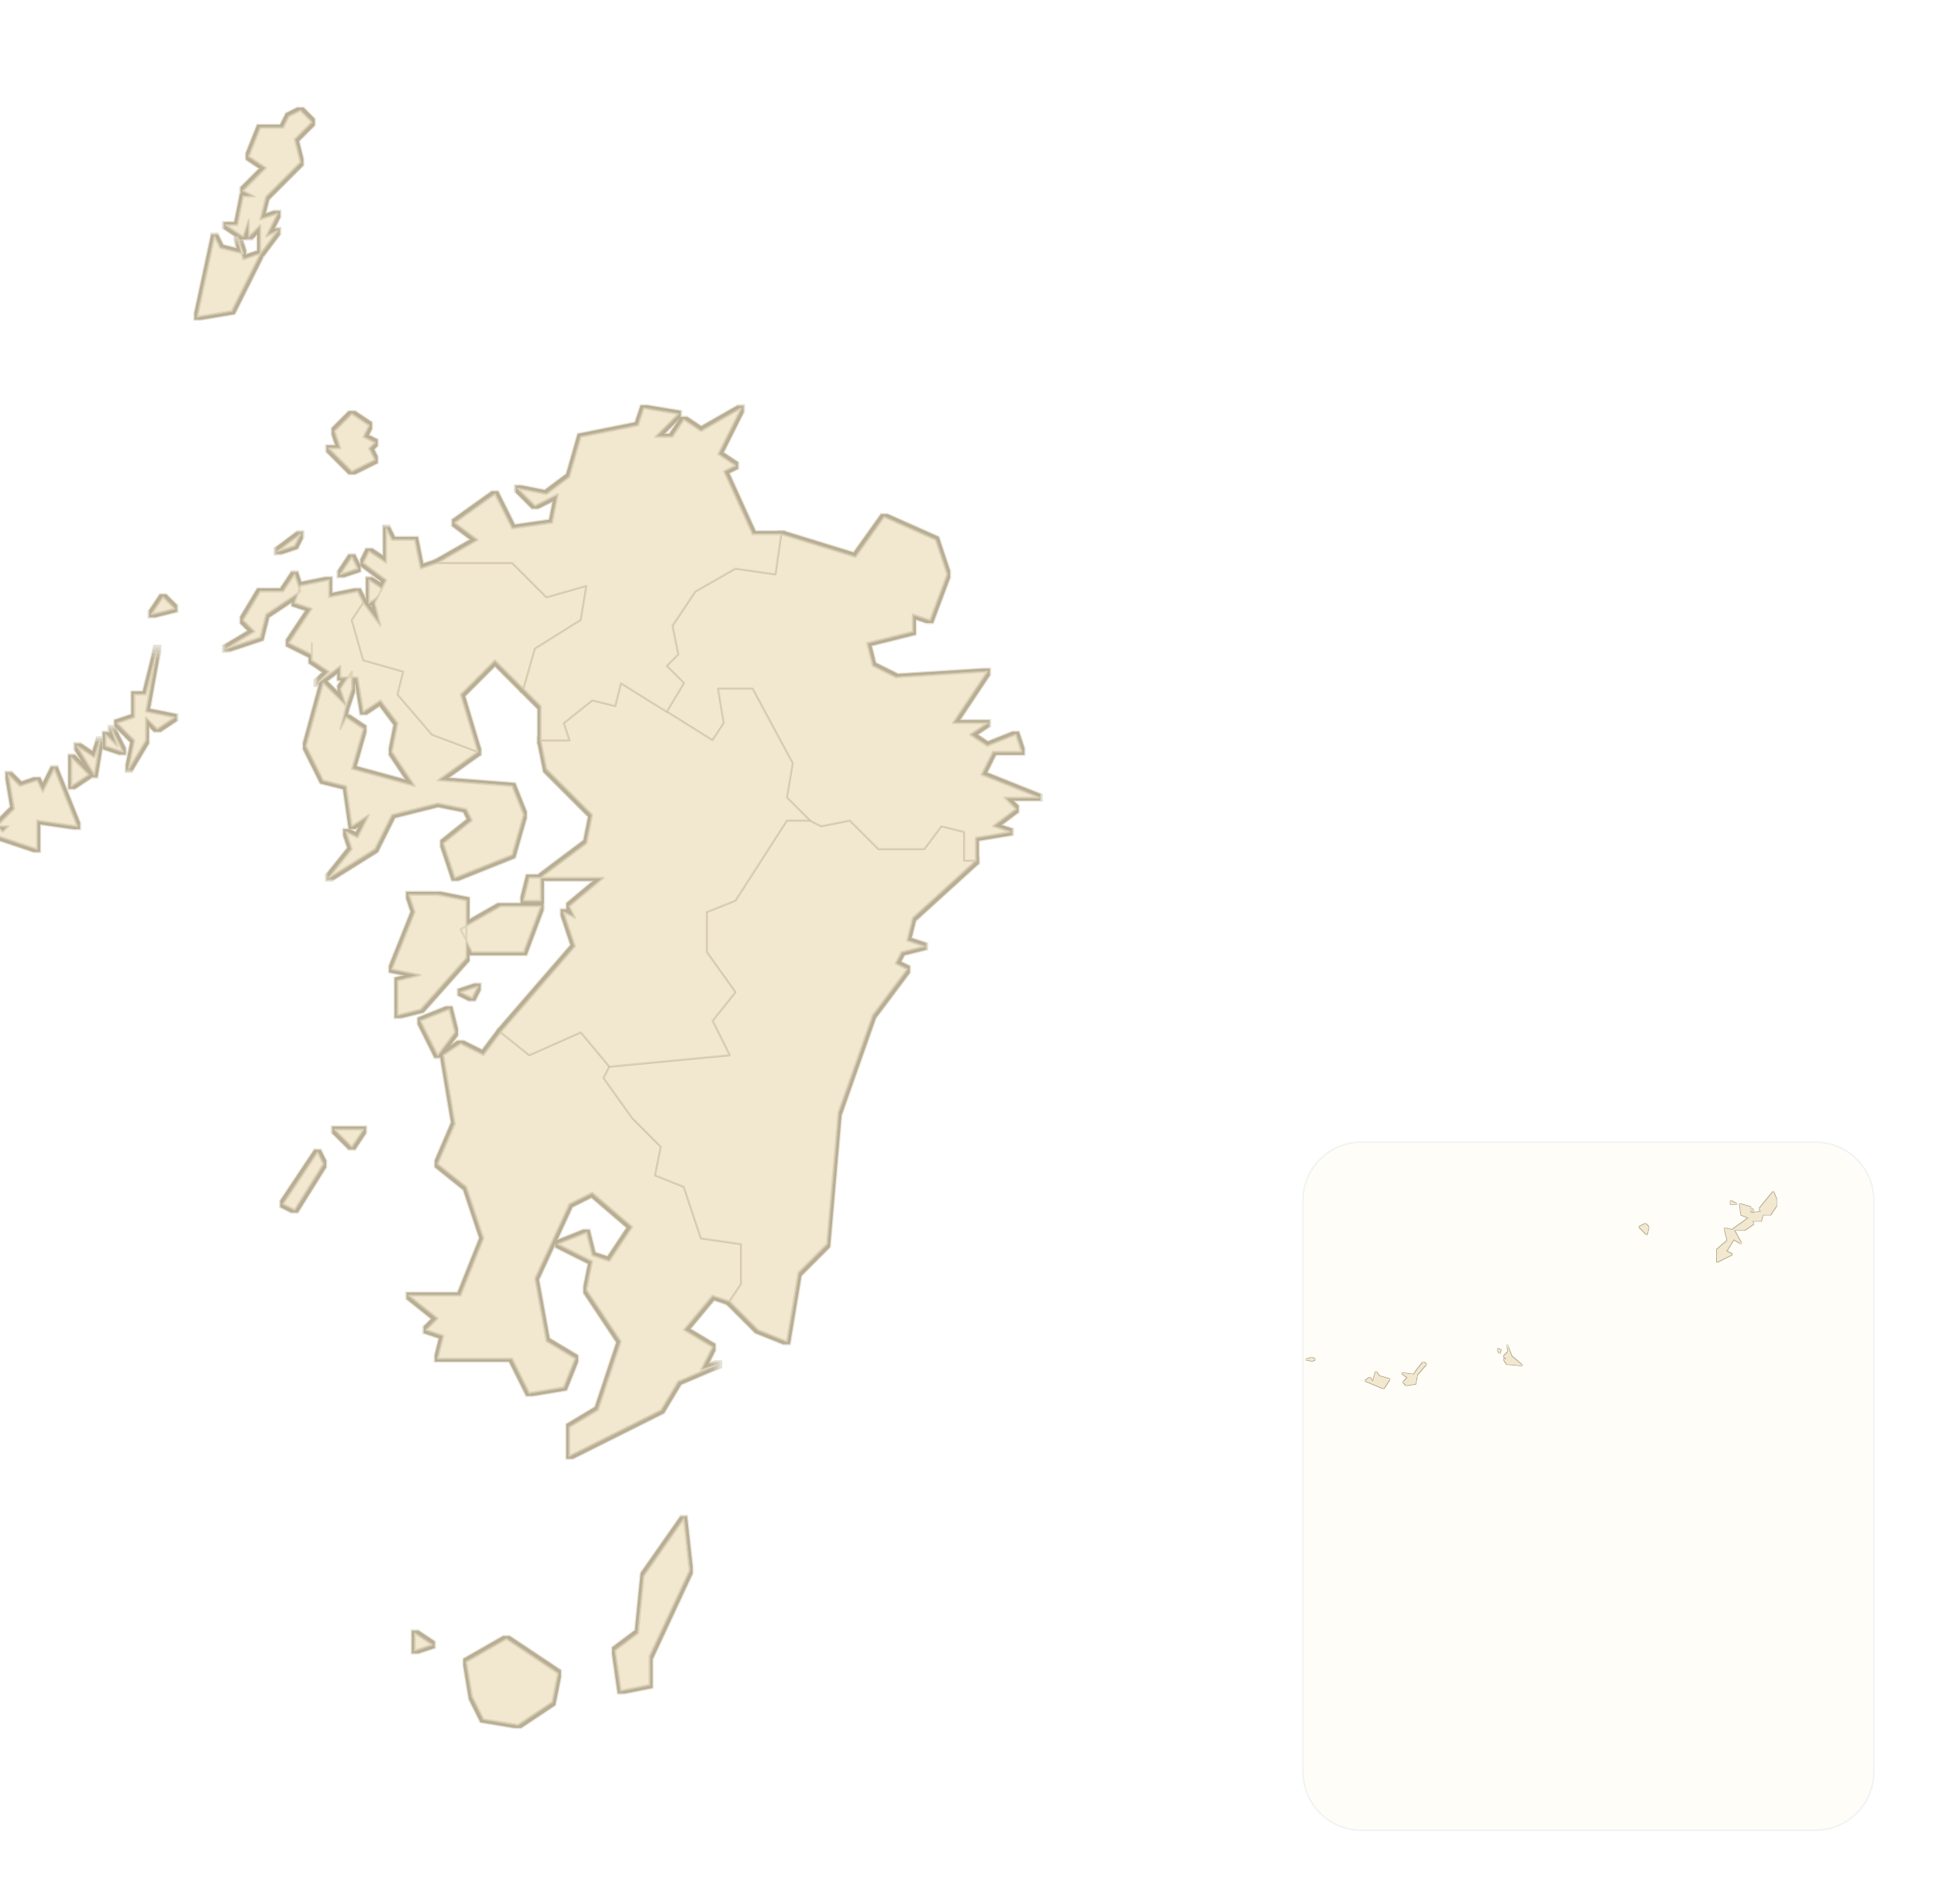
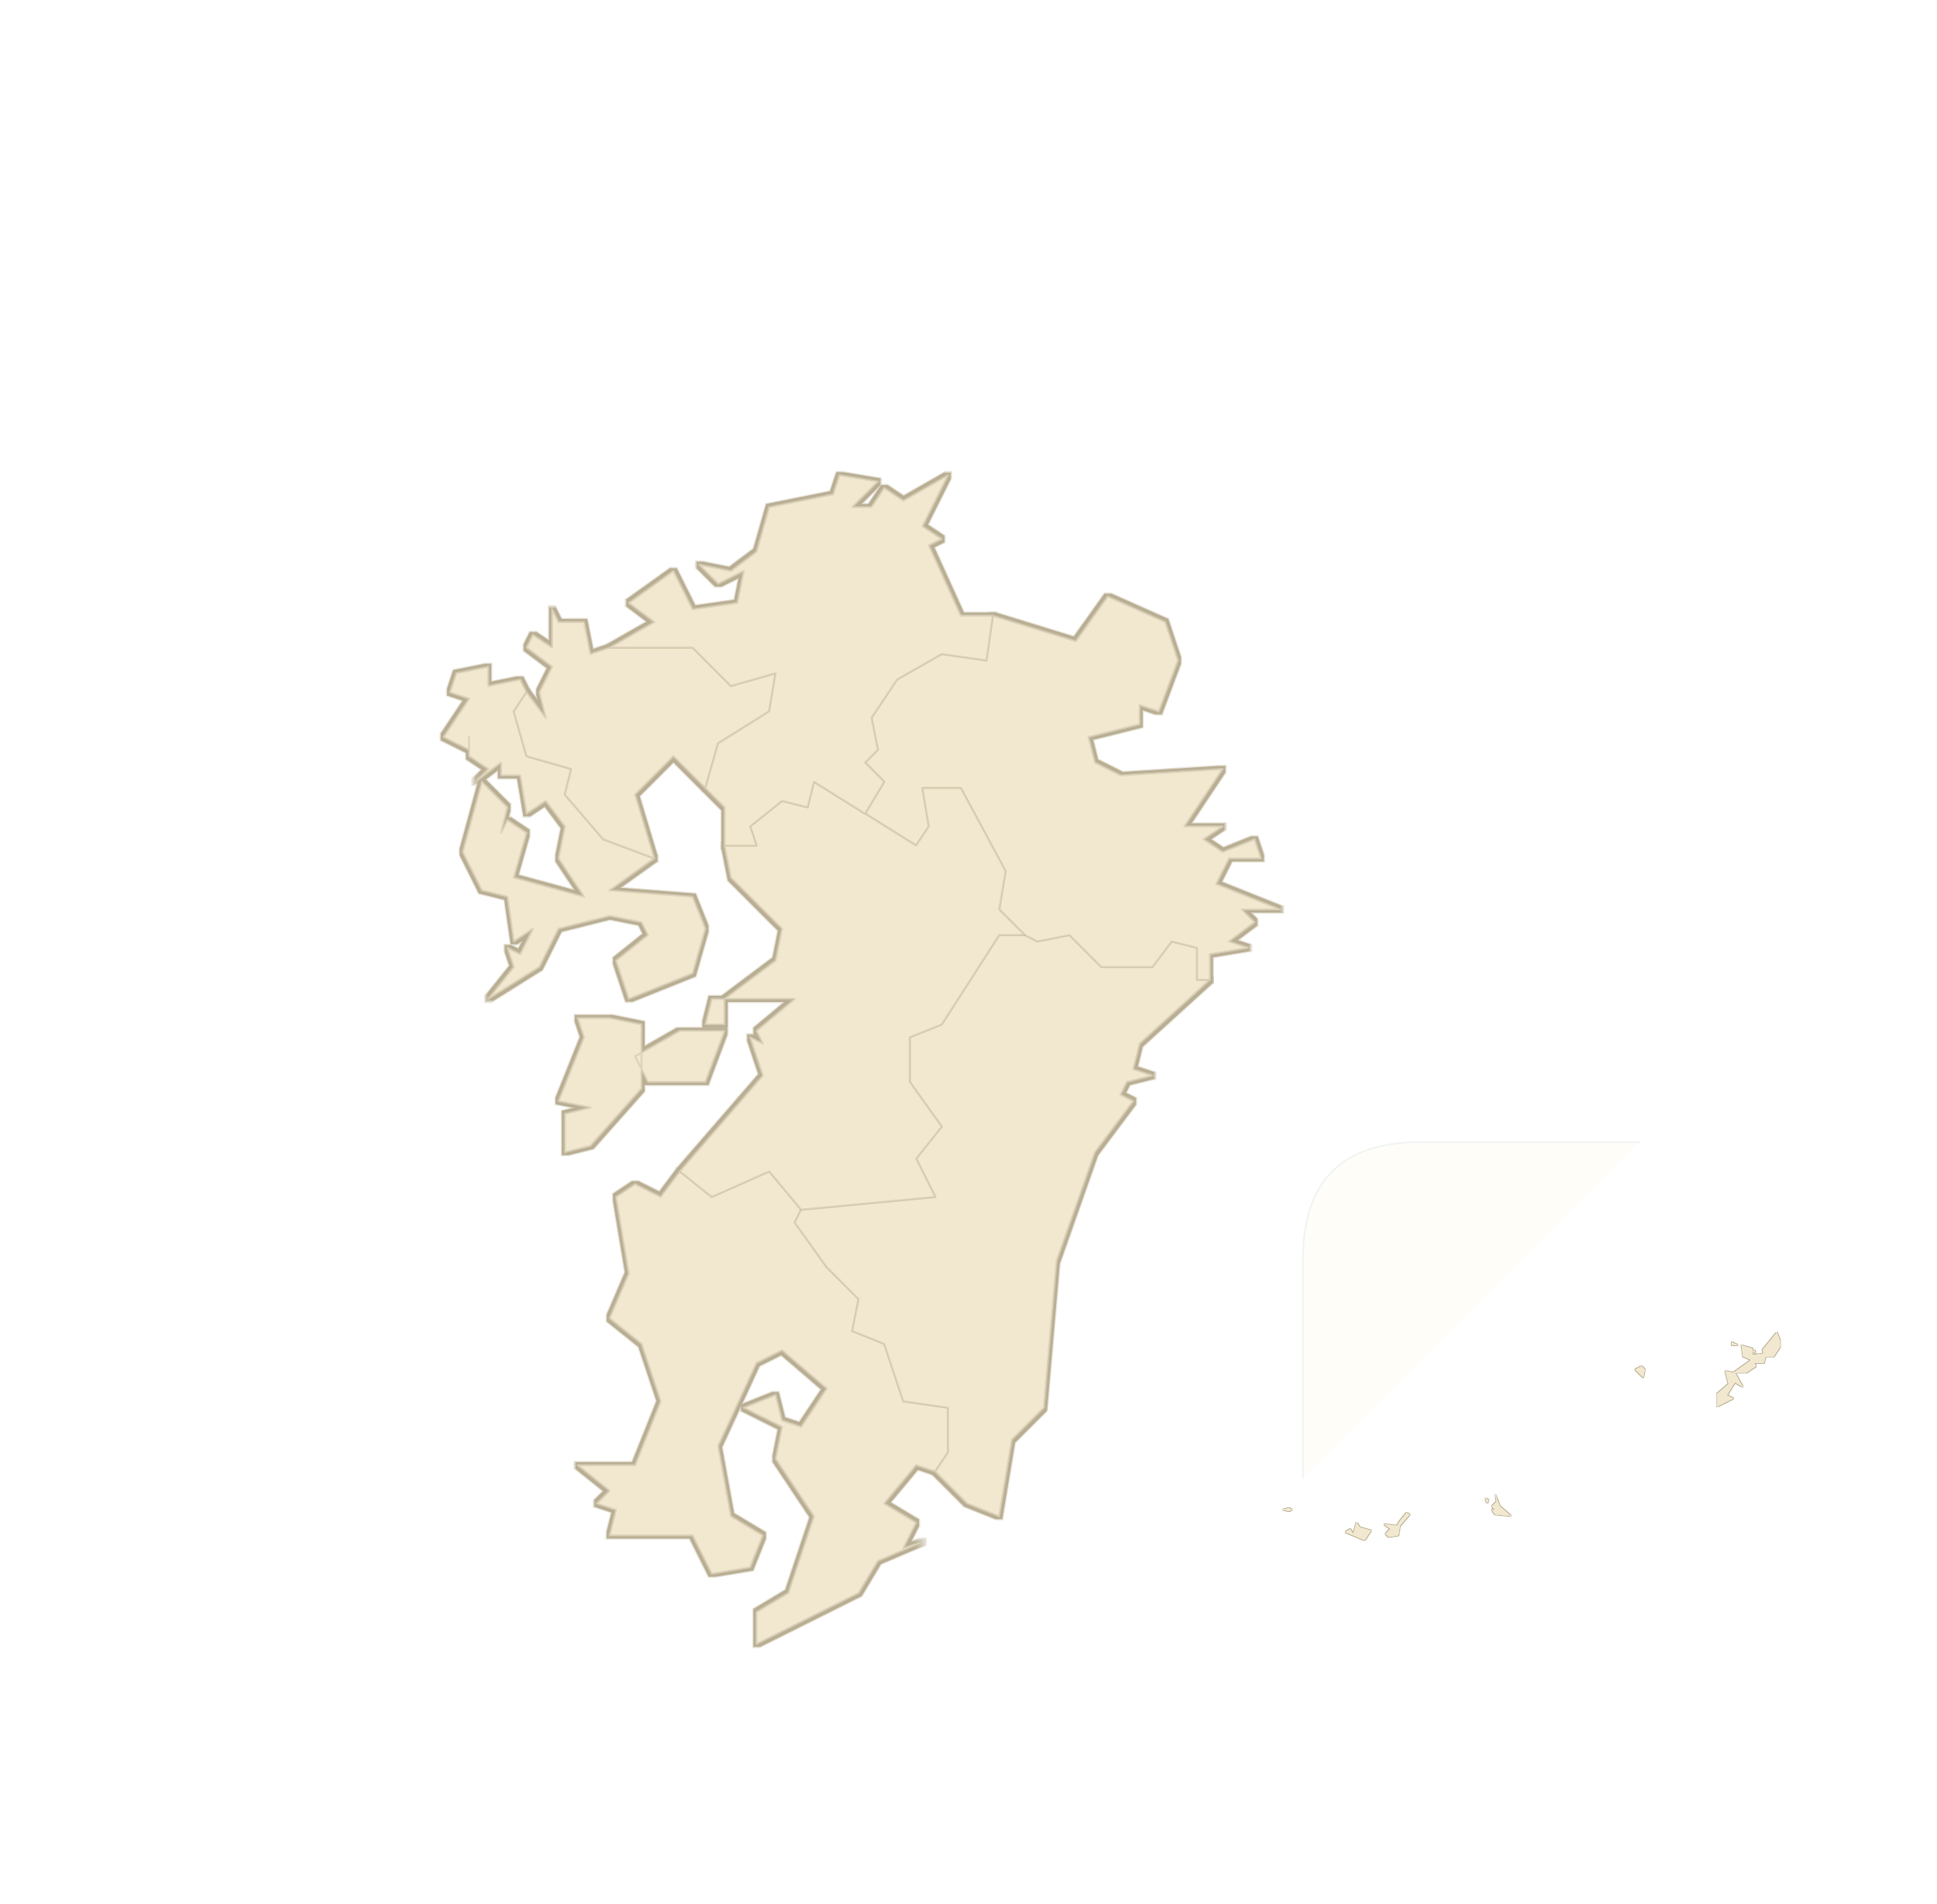
<svg xmlns="http://www.w3.org/2000/svg" viewBox="0 0 661.55 650" preserveAspectRatio="xMidYMid meet" role="img" aria-labelledby="title desc">
  <style>
  .land { fill:#F2E8CF; }
  .prefecture-boundary { fill:#F2E8CF; stroke:#B9AE92; stroke-width:0.72; stroke-opacity:0.34; stroke-linejoin:round; stroke-linecap:round; vector-effect:non-scaling-stroke; }
  .inset-frame { fill:#fffdf8; stroke:#d7e4e6; stroke-width:0.55; stroke-opacity:0.38; vector-effect:non-scaling-stroke; }
</style>
  <defs>
    <filter id="outer-outline" x="-6%" y="-6%" width="112%" height="112%" color-interpolation-filters="sRGB">
      <feMorphology in="SourceAlpha" operator="dilate" radius="0.42" result="dilated" />
      <feComposite in="dilated" in2="SourceAlpha" operator="out" result="outline" />
      <feFlood flood-color="#B9AE92" flood-opacity="1" result="outlineColor" />
      <feComposite in="outlineColor" in2="outline" operator="in" result="coloredOutline" />
      <feMerge>
        <feMergeNode in="coloredOutline" />
        <feMergeNode in="SourceGraphic" />
      </feMerge>
    </filter>
  </defs>
-   <g id="kyushu-main" transform="matrix(1.9 0 0 1.9 -12 -1310)" filter="url(#outer-outline)">
+   <g id="kyushu-main" transform="matrix(2.12 0 0 2.12 28 -1455)" filter="url(#outer-outline)">
    <g transform="matrix(1.028807 0 0 1.028807 -41.54424 -10.80658)">
      <g data-code="46" transform="translate(96, 17)">
-         <polygon points="23 949 26 951 23 952" class="prefecture-boundary" />
-         <polygon points="33 960 32 954 39 950 48 956 47 961 41 965 35 964" class="prefecture-boundary" />
-         <polygon points="64 953 64 958 59 959 58 952 62 949 63 939 70 929 71 938" class="prefecture-boundary" />
        <polygon points="38 844 43 848 52 844 57 850 56 852 61 859 66 864 65 869 70 871 73 880 80 881 80 888 78 891 75 890 70 896 75 899 73 903 76 902 69 905 66 910 50 918 50 913 55 910 59 898 53 889 54 884 48 881 53 879 54 883 57 884 61 878 54 872 50 874 44 887 46 898 51 901 49 906 43 907 40 901 27 901 28 897 25 896 27 894 22 890 31 890 35 880 32 871 27 867 30 860 28 848 31 846 35 848" class="prefecture-boundary" />
-         <polygon points="31 837 34 836 33 838" class="prefecture-boundary" />
-         <polygon points="27 848 24 842 29 840 30 844" class="prefecture-boundary" />
-         <polygon points="4 868 6 865 7 867 2 875 0 874" class="prefecture-boundary" />
-         <polygon points="12 864 9 861 14 861" class="prefecture-boundary" />
-         <polygon points="284 149 280 150 279 146 289 144" class="prefecture-boundary" />
-         <polygon points="301 126 301 118 306 118 305 122 309 126 308 129 303 132 300 128" class="prefecture-boundary" />
-         <polygon points="363 98 360 99 359 97 365 93" class="prefecture-boundary" />
-         <polygon points="344 90 331 98 335 101 330 104 327 103 329 107 323 102 325 99 316 97 324 97 325 95 321 94 335 88 337 90 339 86 344 85 342 89 344 87 345 89 347 82 349 88" class="prefecture-boundary" />
-         <polygon points="324 108 322 106 320 108 318 101 323 102 322 105 328 107 325 109 326 107" class="prefecture-boundary" />
-         <polygon points="355 12 352 16 352 13" class="prefecture-boundary" />
-         <polygon points="361 1 363 0 365 4" class="prefecture-boundary" />
      </g>
      <g data-code="45" transform="translate(152, 824)">
        <polygon points="36 0 38 1 43 0 48 5 56 5 59 1 63 2 63 7 65 7 54 17 53 21 56 22 52 23 51 25 53 26 47 34 41 51 39 74 34 79 32 91 27 89 22 84 24 81 24 74 17 73 14 64 9 62 10 57 5 52 0 45 1 43 22 41 19 35 23 30 18 23 18 16 23 14 32 0" class="prefecture-boundary" />
      </g>
      <g data-code="44" transform="translate(163, 771)">
        <polygon points="0 34 3 29 0 26 2 24 1 19 5 13 12 9 19 10 20 3 33 7 38 0 47 4 49 10 46 18 43 17 43 20 35 22 36 26 40 28 56 27 50 36 56 36 53 38 56 40 61 38 62 41 57 41 55 45 65 49 59 49 61 51 57 54 60 55 54 56 54 60 52 60 52 55 48 54 45 58 37 58 32 53 27 54 25 53 21 49 22 43 15 30 9 30 10 36 8 39" class="prefecture-boundary" />
      </g>
      <g data-code="43" transform="translate(115, 800)">
        <path d="M8,37 L13,38 L13,48 L5,57 L1,58 L1,52 L5,51 L0,50 L4,40 L3,37 L8,37 Z M20,47 L14,47 L12,43 L19,39 L26,39 L23,47 L20,47 Z M24,34 L26,34 L26,38 L23,38 L24,34 Z M38,67 L33,61 L24,65 L19,61 L32,46 L30,40 L32,41 L31,39 L37,34 L26,34 L34,28 L35,23 L27,15 L26,10 L31,10 L30,7 L35,3 L39,4 L40,0 L48,5 L56,10 L58,7 L57,1 L63,1 L70,14 L69,20 L73,24 L69,24 L60,38 L55,40 L55,47 L60,54 L56,59 L59,65 L38,67 Z" class="prefecture-boundary" />
      </g>
      <g data-code="42" transform="translate(44, 700)">
-         <path d="M53,1 L55,0 L57,2 L54,5 L55,9 L49,15 L48,19 L51,18 L49,22 L51,21 L48,25 L48,20 L46,22 L46,19 L45,22 L42,20 L44,20 L45,15 L47,15 L45,14 L49,10 L46,8 L48,3 L52,3 L53,1 Z M46,29 L43,35 L37,36 L40,22 L41,24 L45,25 L44,22 L45,26 L48,25 L46,29 Z M67,59 L68,61 L64,63 L60,59 L62,59 L61,56 L64,53 L67,55 L66,57 L68,58 L67,59 Z M28,110 L25,115 L26,110 L23,107 L26,106 L26,102 L28,102 L30,94 L28,105 L33,106 L30,108 L28,106 L28,110 Z M24,112 L21,111 L21,109 L23,111 L22,108 L24,112 Z M19,113 L20,110 L19,116 L16,111 L19,113 Z M6,118 L9,117 L10,119 L12,115 L16,125 L9,124 L9,129 L0,126 L1,124 L3,126 L4,125 L2,125 L5,122 L4,116 L6,118 Z M65,80 L62,81 L64,78 L65,80 Z M67,82 L70,84 L67,86 L67,82 Z M29,88 L31,85 L33,87 L29,88 Z M54,76 L51,77 L55,74 L54,76 Z M66,86 L64,89 L66,96 L73,98 L72,102 L78,109 L86,112 L79,117 L92,118 L94,123 L92,130 L82,134 L80,128 L85,124 L84,122 L79,121 L71,123 L68,129 L60,134 L64,129 L63,126 L65,127 L67,123 L64,125 L63,118 L59,117 L56,111 L59,100 L63,104 L62,108 L63,106 L66,108 L64,115 L75,118 L71,112 L72,107 L69,103 L66,105 L65,99 L62,99 L62,97 L58,100 L60,98 L57,96 L57,93 L57,95 L53,93 L57,87 L54,86 L55,83 L60,82 L60,85 L65,84 L66,86 Z M49,88 L48,92 L42,94 L47,91 L45,89 L48,84 L52,84 L54,81 L55,84 L49,88 Z M15,115 L15,113 L18,116 L15,118 L15,115 Z M64,101 L63,104 L62,101 L64,98 L64,101 Z" class="prefecture-boundary" />
+         <path d="M66,86 L64,89 L66,96 L73,98 L72,102 L78,109 L86,112 L79,117 L92,118 L94,123 L92,130 L82,134 L80,128 L85,124 L84,122 L79,121 L71,123 L68,129 L60,134 L64,129 L63,126 L65,127 L67,123 L64,125 L63,118 L59,117 L56,111 L59,100 L63,104 L62,108 L63,106 L66,108 L64,115 L75,118 L71,112 L72,107 L69,103 L66,105 L65,99 L62,99 L62,97 L58,100 L60,98 L57,96 L57,93 L57,95 L53,93 L57,87 L54,86 L55,83 L60,82 L60,85 L65,84 L66,86 Z" class="prefecture-boundary" />
      </g>
      <g data-code="41" transform="translate(108, 773)">
        <polygon points="15 6 28 6 34 12 41 10 40 16 32 21 30 28 25 23 19 29 22 39 14 36 8 29 9 25 2 23 0 16 2 13 5 17 4 13 6 9 2 6 3 4 6 6 6 0 7 2 11 2 12 7" class="prefecture-boundary" />
      </g>
      <g data-code="40" transform="translate(123, 752)">
        <polygon points="40 53 32 48 31 52 27 51 22 55 23 58 18 58 18 52 15 49 17 42 25 37 26 31 19 33 13 27 0 27 7 23 3 20 10 15 13 21 20 20 21 15 17 17 14 14 19 15 23 12 25 5 35 3 36 0 42 1 38 5 41 5 43 2 46 4 53 0 49 8 52 10 50 11 55 22 60 22 59 29 52 28 45 32 41 38 42 43 40 45 43 48" class="prefecture-boundary" />
      </g>
    </g>
  </g>
-   <rect x="445" y="390" width="195" height="235" rx="20" class="inset-frame" />
-   <g id="okinawa-inset-map" transform="translate(446 407) scale(0.52)" filter="url(#outer-outline)">
+   <path d="M445 505 V430 Q445 390 485 390 H560" class="inset-frame" fill="none" />
+   <g id="okinawa-inset-map" transform="translate(438 455) scale(0.55)" filter="url(#outer-outline)">
    <g data-code="47" transform="translate(-0 -0)">
      <polygon points="4 109 6 110 4 111 0 110" fill="#F2E8CF" />
      <polygon points="48 121 55 123 51 129 39 124 42 122 44 125 46 118" fill="#F2E8CF" />
      <polygon points="132 113 130 110 132 110 130 108 133 105 132 100 135 108 142 114" fill="#F2E8CF" />
      <polygon points="225 23 224 28 219 23 223 21" fill="#F2E8CF" />
      <polygon points="73 117 77 112 79 113 73 120 72 126 66 127 64 125 67 122 63 119 71 120" fill="#F2E8CF" />
      <polygon points="287 20 291 17 286 15 285 8 292 10 292 14 299 13 298 11 307 0 309 5 309 9 305 15 300 15 299 19 293 19 294 21 288 25 281 25 286 34 281 31 276 39 280 41 270 46 270 38 277 32 275 24 280 25" fill="#F2E8CF" />
      <polygon points="127 106 126 103 128 104" fill="#F2E8CF" />
      <polygon points="279 8 279 6 283 8" fill="#F2E8CF" />
      <polygon points="293 11 294 13 292 12" fill="#F2E8CF" />
    </g>
  </g>
</svg>
